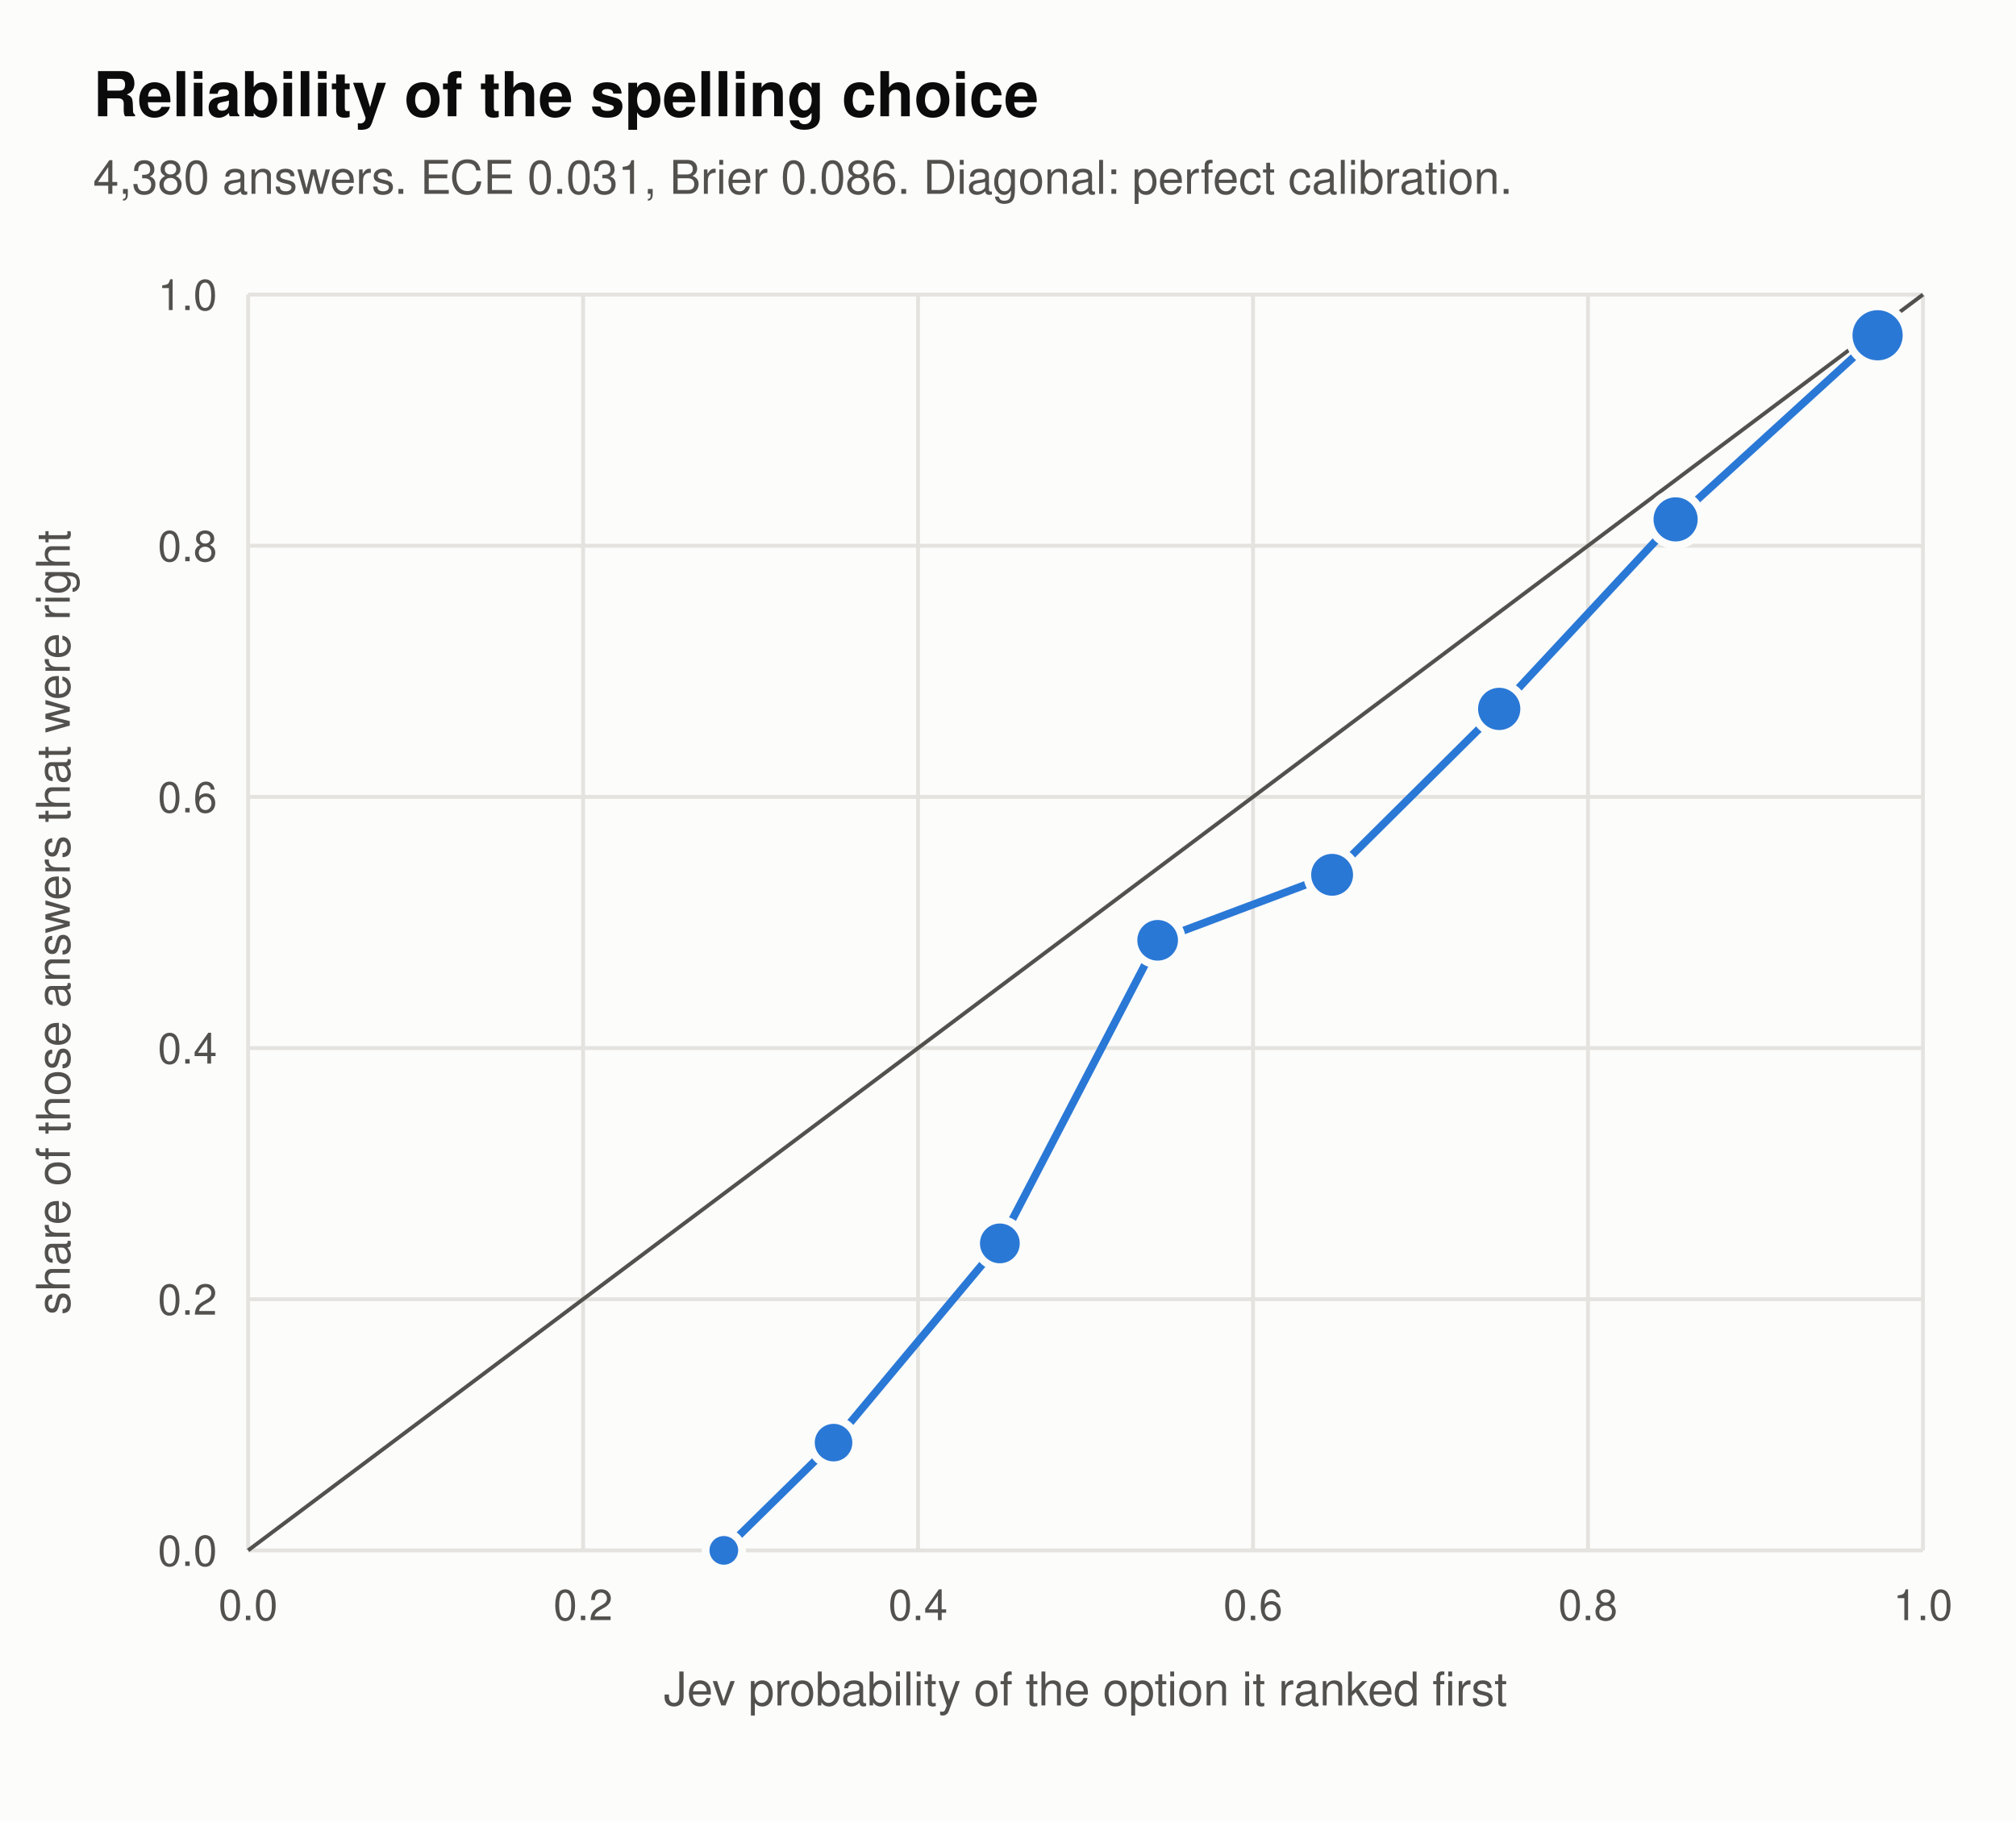
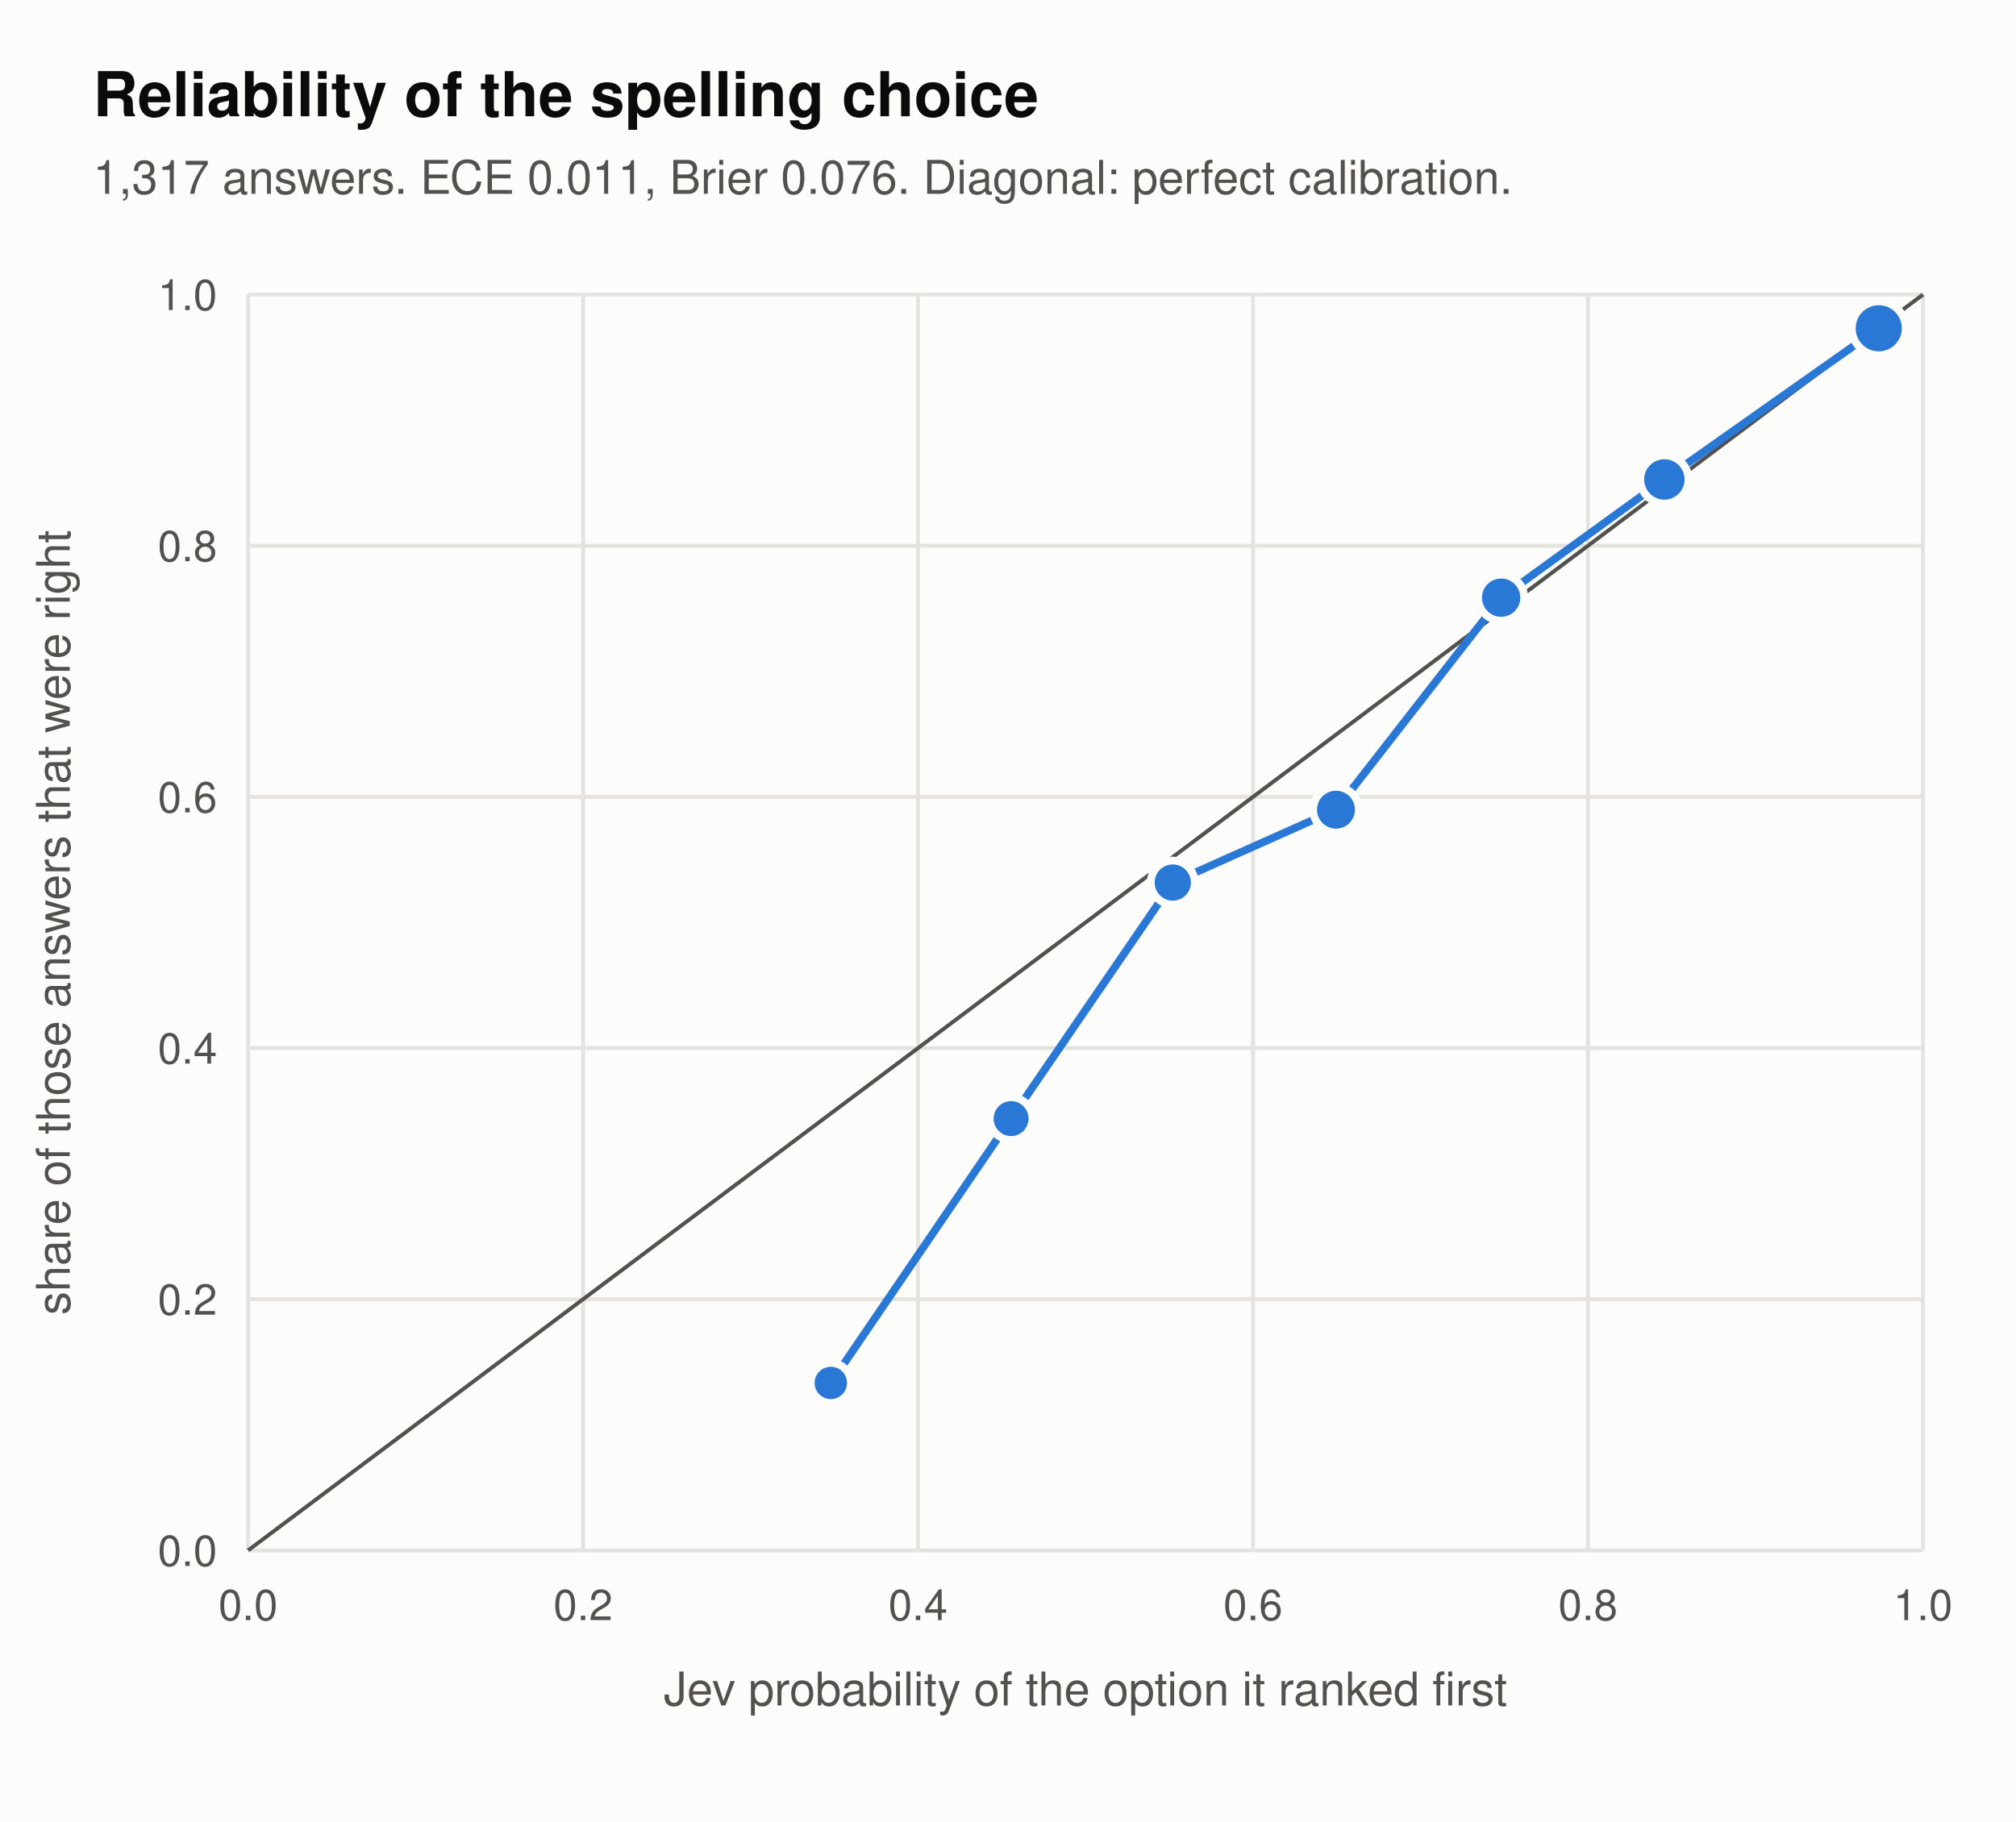
<svg xmlns="http://www.w3.org/2000/svg" width="520" height="470" viewBox="0 0 520 470" role="img" font-family="-apple-system, 'Segoe UI', Helvetica, Arial, sans-serif">
  <rect width="520" height="470" fill="#fcfcfb" />
  <text x="24.0" y="30.0" font-size="16" fill="#0b0b0b" font-weight="600">Reliability of the spelling choice</text>
-   <text x="24.0" y="50.0" font-size="12" fill="#52514e">4,380 answers. ECE 0.031, Brier 0.086. Diagonal: perfect calibration.</text>
+   <text x="24.0" y="50.0" font-size="12" fill="#52514e">1,317 answers. ECE 0.011, Brier 0.076. Diagonal: perfect calibration.</text>
  <line x1="64.0" y1="400.0" x2="496.0" y2="400.0" stroke="#e4e3df" stroke-width="1" />
  <line x1="64.0" y1="76.0" x2="64.0" y2="400.0" stroke="#e4e3df" stroke-width="1" />
  <text x="56.0" y="404.0" font-size="11" fill="#52514e" text-anchor="end">0.0</text>
  <text x="64.0" y="418.0" font-size="11" fill="#52514e" text-anchor="middle">0.0</text>
  <line x1="64.0" y1="335.2" x2="496.0" y2="335.2" stroke="#e4e3df" stroke-width="1" />
  <line x1="150.4" y1="76.0" x2="150.4" y2="400.0" stroke="#e4e3df" stroke-width="1" />
  <text x="56.0" y="339.2" font-size="11" fill="#52514e" text-anchor="end">0.2</text>
  <text x="150.4" y="418.0" font-size="11" fill="#52514e" text-anchor="middle">0.2</text>
  <line x1="64.0" y1="270.4" x2="496.0" y2="270.4" stroke="#e4e3df" stroke-width="1" />
  <line x1="236.8" y1="76.0" x2="236.8" y2="400.0" stroke="#e4e3df" stroke-width="1" />
  <text x="56.0" y="274.4" font-size="11" fill="#52514e" text-anchor="end">0.4</text>
  <text x="236.8" y="418.0" font-size="11" fill="#52514e" text-anchor="middle">0.4</text>
  <line x1="64.0" y1="205.6" x2="496.0" y2="205.6" stroke="#e4e3df" stroke-width="1" />
  <line x1="323.2" y1="76.0" x2="323.2" y2="400.0" stroke="#e4e3df" stroke-width="1" />
  <text x="56.0" y="209.6" font-size="11" fill="#52514e" text-anchor="end">0.6</text>
  <text x="323.2" y="418.0" font-size="11" fill="#52514e" text-anchor="middle">0.6</text>
  <line x1="64.0" y1="140.8" x2="496.0" y2="140.8" stroke="#e4e3df" stroke-width="1" />
  <line x1="409.6" y1="76.0" x2="409.6" y2="400.0" stroke="#e4e3df" stroke-width="1" />
  <text x="56.0" y="144.8" font-size="11" fill="#52514e" text-anchor="end">0.8</text>
  <text x="409.6" y="418.0" font-size="11" fill="#52514e" text-anchor="middle">0.8</text>
  <line x1="64.0" y1="76.0" x2="496.0" y2="76.0" stroke="#e4e3df" stroke-width="1" />
  <line x1="496.0" y1="76.0" x2="496.0" y2="400.0" stroke="#e4e3df" stroke-width="1" />
  <text x="56.0" y="80.0" font-size="11" fill="#52514e" text-anchor="end">1.0</text>
  <text x="496.0" y="418.0" font-size="11" fill="#52514e" text-anchor="middle">1.0</text>
  <line x1="64.0" y1="400.0" x2="496.0" y2="76.0" stroke="#52514e" stroke-width="1" />
  <text x="280.0" y="440.0" font-size="12" fill="#52514e" text-anchor="middle">Jev probability of the option it ranked first</text>
  <text transform="translate(18 238) rotate(-90)" font-size="12" fill="#52514e" text-anchor="middle">share of those answers that were right</text>
-   <path d="M186.7,400.0L215.0,372.2L257.9,320.8L298.6,242.6L343.6,225.7L386.7,182.9L432.2,134.0L484.3,86.5" fill="none" stroke="#2a78d6" stroke-width="2" stroke-linejoin="round" stroke-linecap="round" />
-   <circle cx="186.7" cy="400.0" r="4.699" fill="#2a78d6" stroke="#fcfcfb" stroke-width="2" />
-   <circle cx="215.0" cy="372.2" r="5.845" fill="#2a78d6" stroke="#fcfcfb" stroke-width="2" />
-   <circle cx="257.9" cy="320.8" r="6.13" fill="#2a78d6" stroke="#fcfcfb" stroke-width="2" />
-   <circle cx="298.6" cy="242.6" r="6.243" fill="#2a78d6" stroke="#fcfcfb" stroke-width="2" />
-   <circle cx="343.6" cy="225.7" r="6.4" fill="#2a78d6" stroke="#fcfcfb" stroke-width="2" />
-   <circle cx="386.7" cy="182.9" r="6.45" fill="#2a78d6" stroke="#fcfcfb" stroke-width="2" />
-   <circle cx="432.2" cy="134.0" r="6.692" fill="#2a78d6" stroke="#fcfcfb" stroke-width="2" />
-   <circle cx="484.3" cy="86.5" r="7.473" fill="#2a78d6" stroke="#fcfcfb" stroke-width="2" />
+   <path d="M214.3,356.8L260.8,288.6L302.5,227.7L344.6,208.9L387.2,154.2L429.3,123.7L484.6,84.7" fill="none" stroke="#2a78d6" stroke-width="2" stroke-linejoin="round" stroke-linecap="round" />
+   <circle cx="214.3" cy="356.8" r="5.176" fill="#2a78d6" stroke="#fcfcfb" stroke-width="2" />
+   <circle cx="260.8" cy="288.6" r="5.505" fill="#2a78d6" stroke="#fcfcfb" stroke-width="2" />
+   <circle cx="302.5" cy="227.7" r="5.672" fill="#2a78d6" stroke="#fcfcfb" stroke-width="2" />
+   <circle cx="344.6" cy="208.9" r="5.892" fill="#2a78d6" stroke="#fcfcfb" stroke-width="2" />
+   <circle cx="387.2" cy="154.2" r="5.94" fill="#2a78d6" stroke="#fcfcfb" stroke-width="2" />
+   <circle cx="429.3" cy="123.7" r="6.212" fill="#2a78d6" stroke="#fcfcfb" stroke-width="2" />
+   <circle cx="484.6" cy="84.7" r="6.952" fill="#2a78d6" stroke="#fcfcfb" stroke-width="2" />
</svg>
